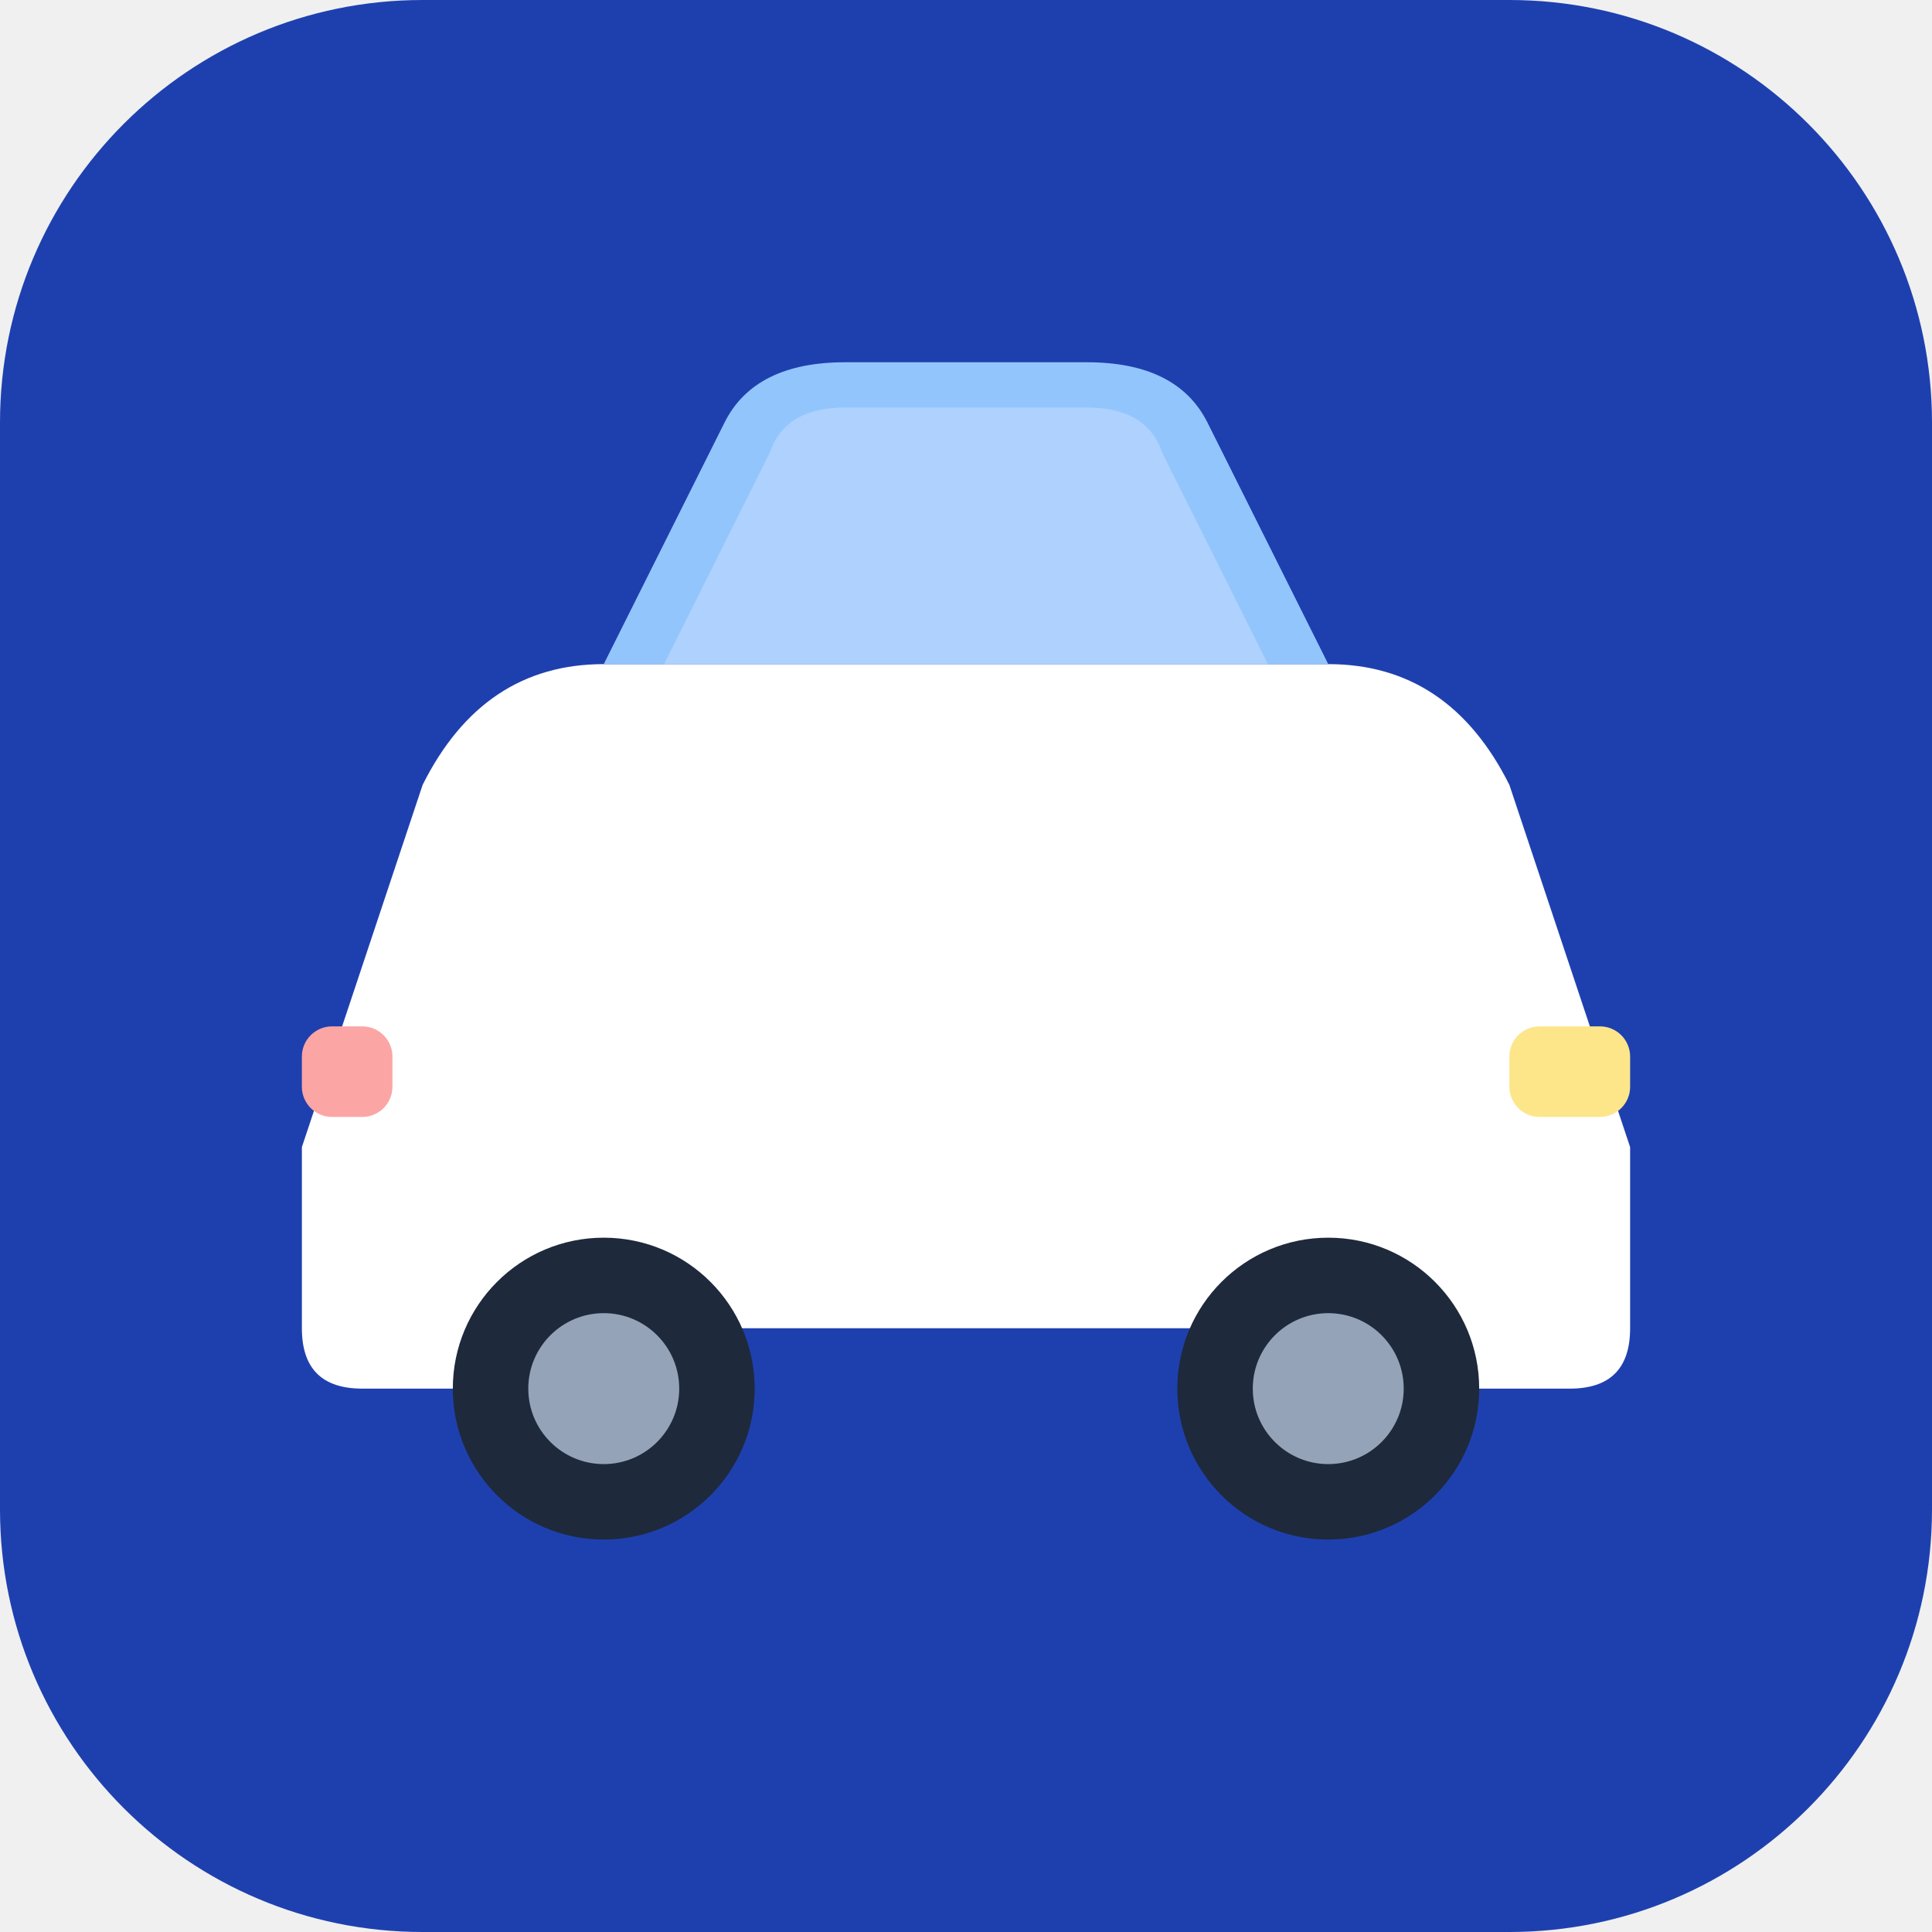
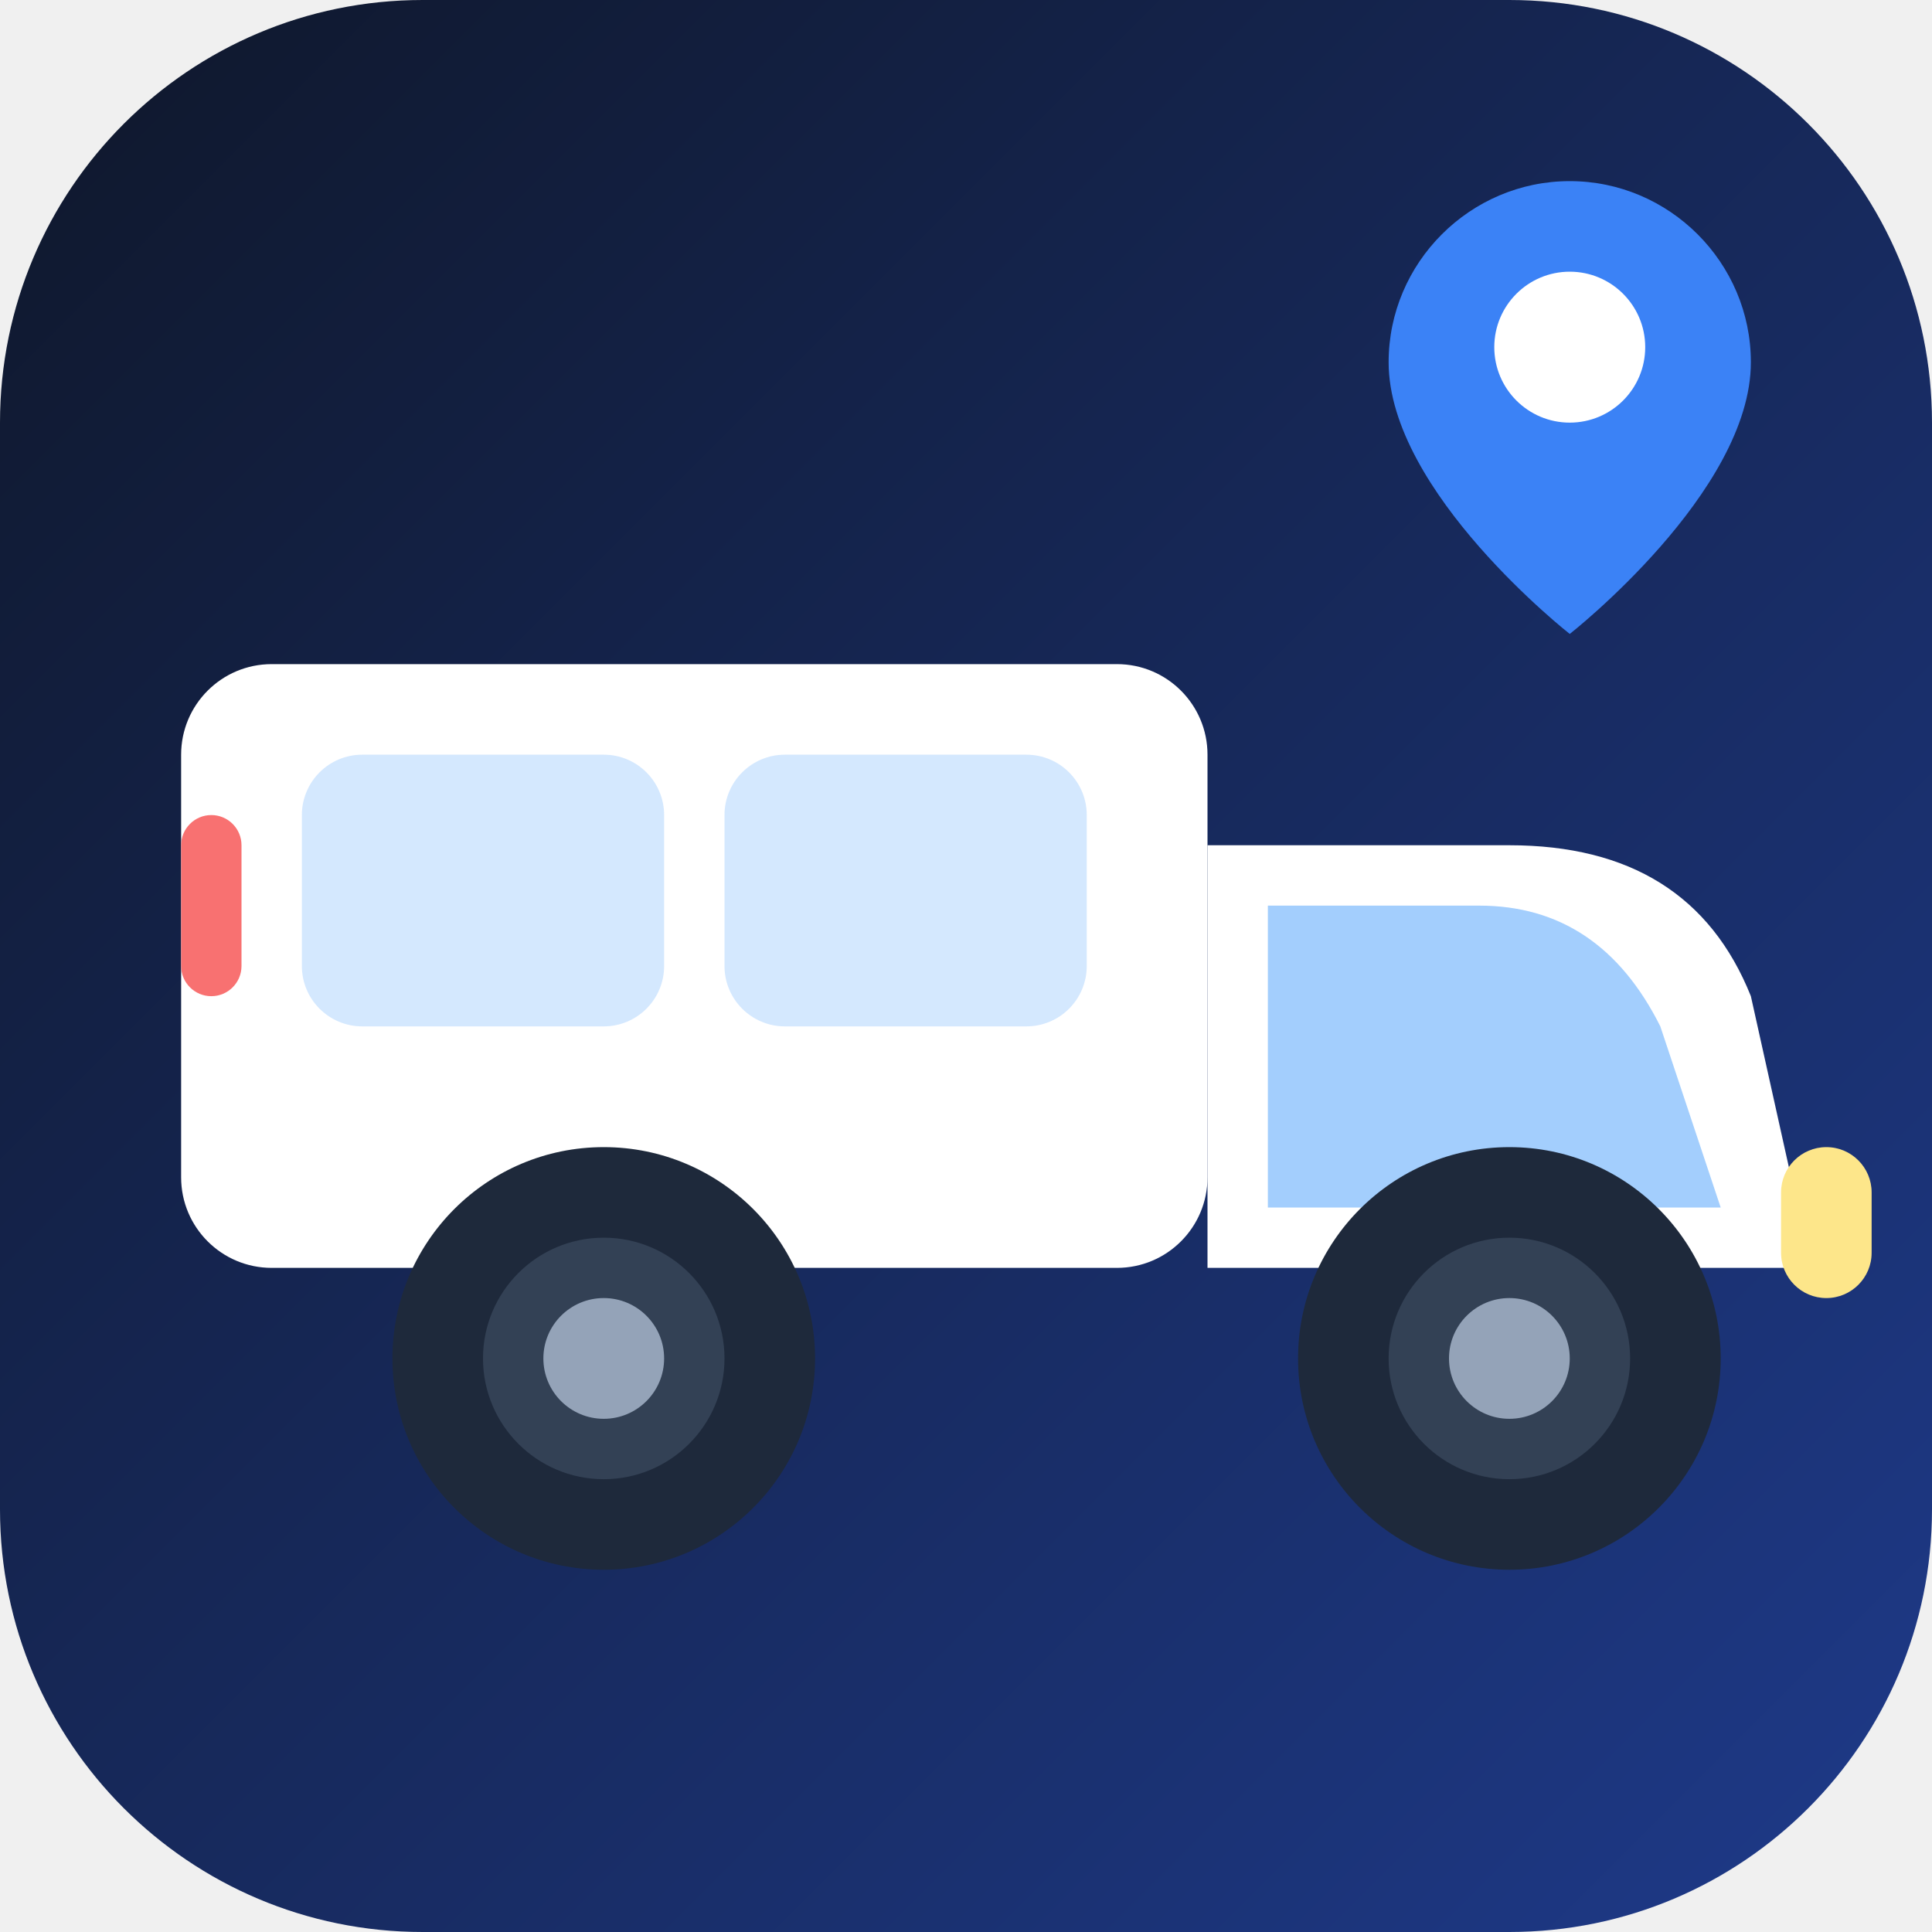
<svg xmlns="http://www.w3.org/2000/svg" viewBox="0 0 64 64" fill="none">
-   <rect width="64" height="64" rx="14" fill="#1e40af" />
-   <path d="M10 38 L14 26 Q16 22 20 22 L44 22 Q48 22 50 26 L54 38 L54 44 Q54 46 52 46 L48 46 Q48 44 46 44 L18 44 Q16 44 16 46 L12 46 Q10 46 10 44 Z" fill="white" />
-   <path d="M20 22 L24 14 Q25 12 28 12 L36 12 Q39 12 40 14 L44 22 Z" fill="#93c5fd" />
-   <path d="M22 22 L25.5 15 Q26 13.5 28 13.5 L36 13.5 Q38 13.5 38.5 15 L42 22 Z" fill="#bfdbfe" opacity="0.6" />
-   <circle cx="20" cy="46" r="5" fill="#1e293b" />
-   <circle cx="20" cy="46" r="2.5" fill="#94a3b8" />
-   <circle cx="44" cy="46" r="5" fill="#1e293b" />
-   <circle cx="44" cy="46" r="2.5" fill="#94a3b8" />
-   <rect x="50" y="34" width="4" height="3" rx="1" fill="#fde68a" />
-   <rect x="10" y="34" width="3" height="3" rx="1" fill="#fca5a5" />
+   <defs>
+     <linearGradient id="bg" x1="0" y1="0" x2="64" y2="64" gradientUnits="userSpaceOnUse">
+       <stop offset="0%" stop-color="#0f172a" />
+       <stop offset="100%" stop-color="#1e3a8a" />
+     </linearGradient>
+   </defs>
+   <rect width="64" height="64" rx="14" fill="url(#bg)" />
+   <rect x="6" y="22" width="34" height="20" rx="3" fill="white" />
+   <path d="M40 28 L50 28 Q56 28 58 33 L60 42 L60 42 L40 42 Z" fill="white" />
+   <path d="M42 30 L49 30 Q53 30 55 34 L57 40 L42 40 Z" fill="#93c5fd" opacity="0.85" />
+   <rect x="10" y="25" width="12" height="9" rx="2" fill="#93c5fd" opacity="0.4" />
+   <rect x="24" y="25" width="12" height="9" rx="2" fill="#93c5fd" opacity="0.4" />
+   <rect x="59" y="38" width="3" height="5" rx="1.5" fill="#fde68a" />
+   <rect x="6" y="27" width="2" height="6" rx="1" fill="#f87171" />
+   <circle cx="20" cy="45" r="7" fill="#1e293b" />
+   <circle cx="20" cy="45" r="4" fill="#334155" />
+   <circle cx="20" cy="45" r="2" fill="#94a3b8" />
+   <circle cx="50" cy="45" r="7" fill="#1e293b" />
+   <circle cx="50" cy="45" r="4" fill="#334155" />
+   <circle cx="50" cy="45" r="2" fill="#94a3b8" />
+   <path d="M52 6 C48.7 6 46 8.7 46 12 C46 16.3 52 21 52 21 C52 21 58 16.3 58 12 C58 8.7 55.3 6 52 6 Z" fill="#3b82f6" />
+   <circle cx="52" cy="11.5" r="2.5" fill="white" />
</svg>
